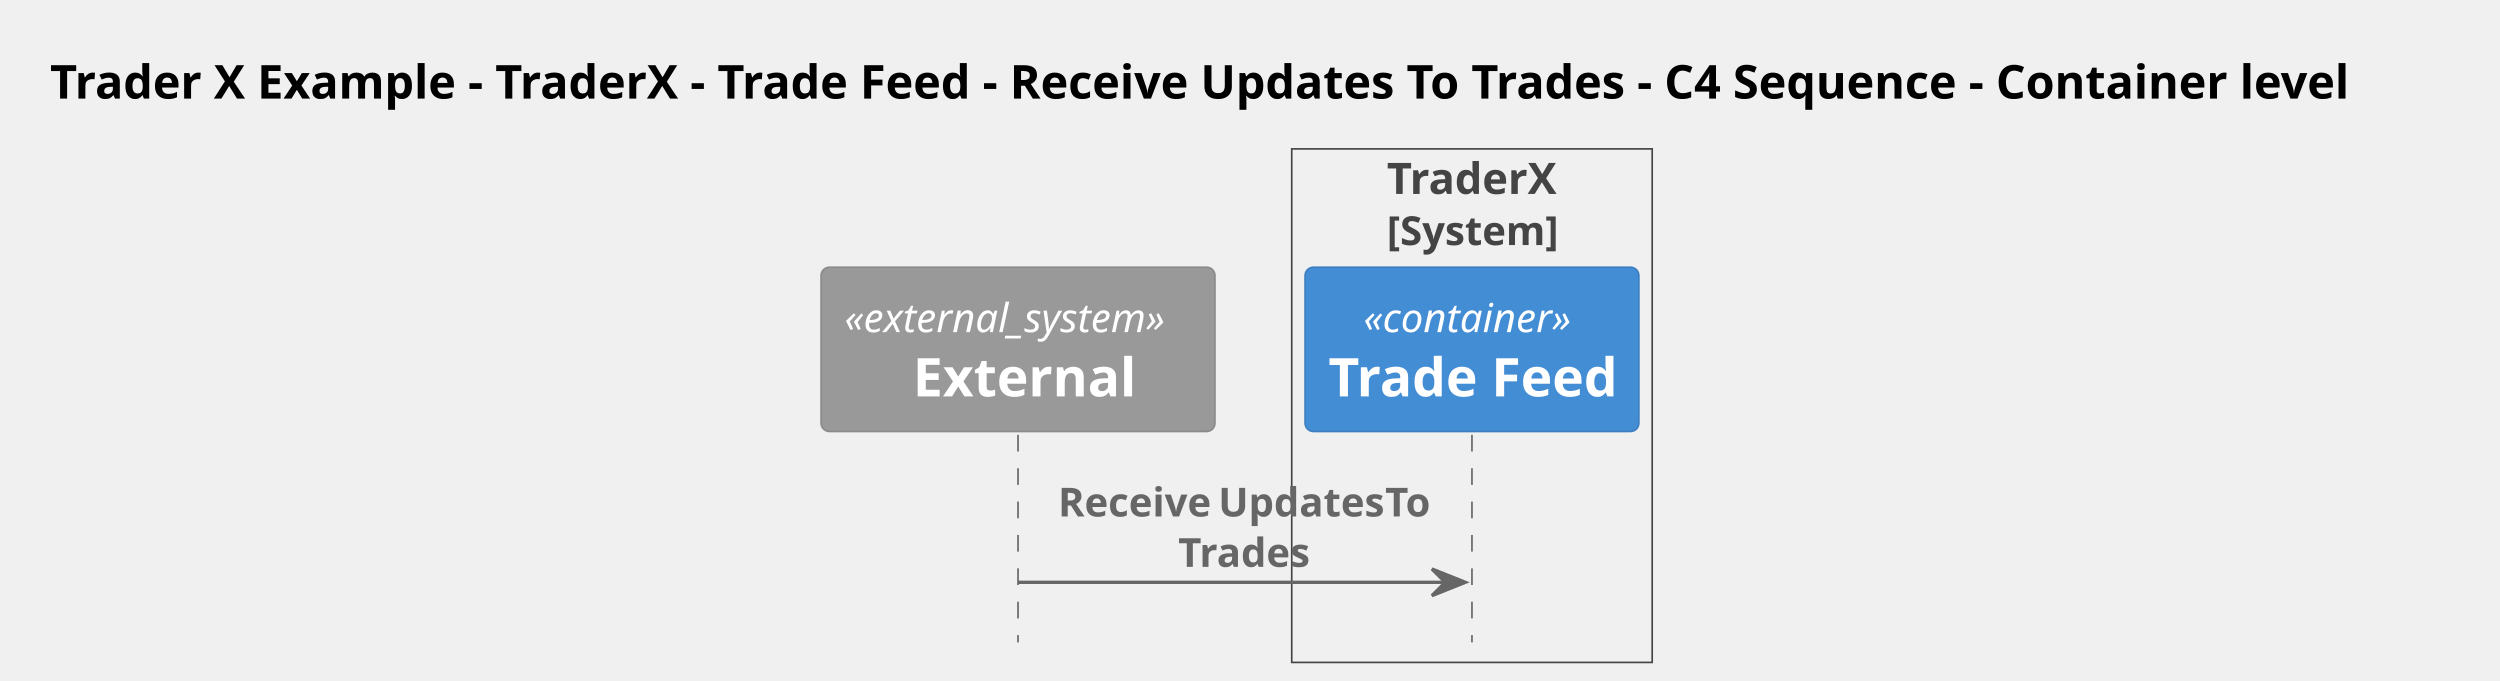
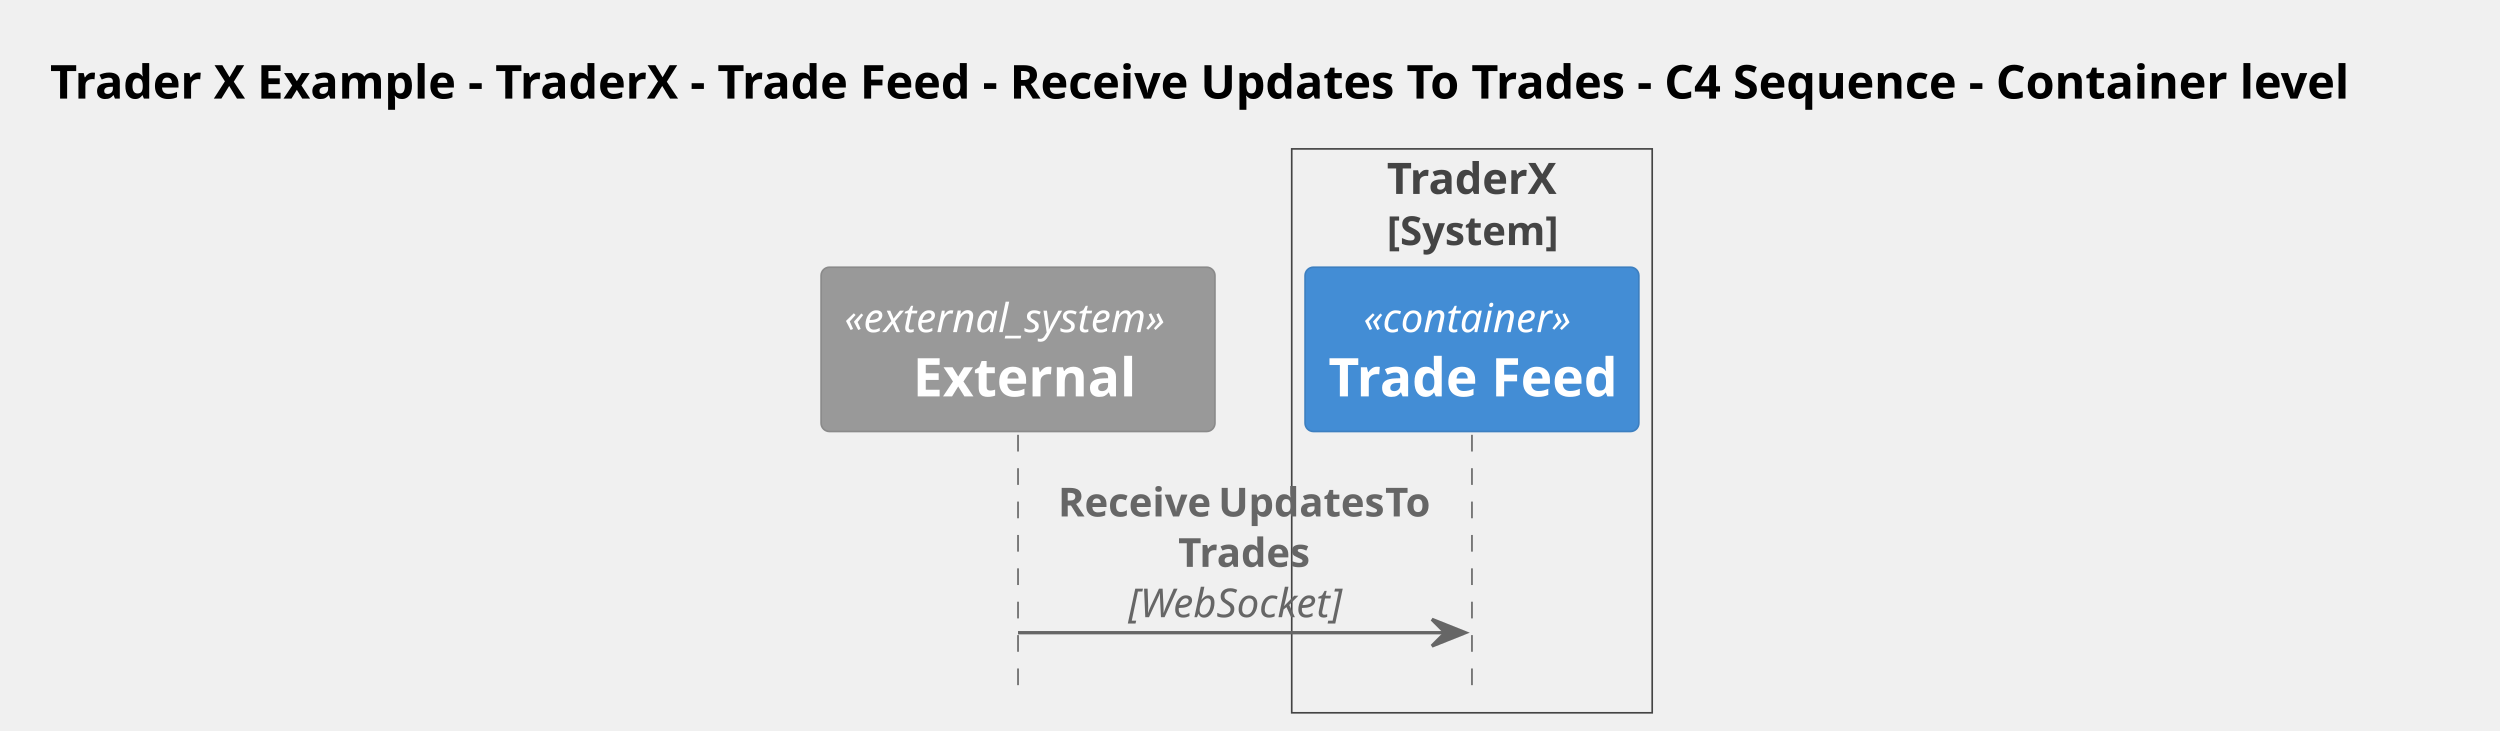
- <svg xmlns="http://www.w3.org/2000/svg" contentStyleType="text/css" height="204px" preserveAspectRatio="none" style="width:749px;height:204px;background:#FFFFFF;" version="1.1" viewBox="0 0 749 204" width="749px" zoomAndPan="magnify">
+ <svg xmlns="http://www.w3.org/2000/svg" contentStyleType="text/css" height="219px" preserveAspectRatio="none" style="width:749px;height:219px;background:#FFFFFF;" version="1.1" viewBox="0 0 749 219" width="749px" zoomAndPan="magnify">
  <defs />
  <g>
-     <rect fill="none" height="153.852" style="stroke:#444444;stroke-width:0.5;" width="108" x="387" y="44.609" />
+     <rect fill="none" height="168.945" style="stroke:#444444;stroke-width:0.5;" width="108" x="387" y="44.609" />
    <text fill="#444444" font-family="sans-serif" font-size="13" font-weight="bold" lengthAdjust="spacing" textLength="51" x="415.5" y="58.105">TraderX</text>
    <text fill="#444444" font-family="sans-serif" font-size="12" font-weight="bold" lengthAdjust="spacing" textLength="51" x="415.5" y="73.418">[System]</text>
    <text fill="#000000" font-family="sans-serif" font-size="14" font-weight="bold" lengthAdjust="spacing" textLength="716" x="15" y="29.533">Trader X Example - TraderX - Trade Feed - Receive Updates To Trades - C4 Sequence - Container level</text>
-     <line style="stroke:#666666;stroke-width:0.5;stroke-dasharray:5.0,5.0;" x1="305" x2="305" y1="130.273" y2="192.461" />
-     <line style="stroke:#666666;stroke-width:0.5;stroke-dasharray:5.0,5.0;" x1="441" x2="441" y1="130.273" y2="192.461" />
+     <line style="stroke:#666666;stroke-width:0.5;stroke-dasharray:5.0,5.0;" x1="305" x2="305" y1="130.273" y2="207.555" />
+     <line style="stroke:#666666;stroke-width:0.5;stroke-dasharray:5.0,5.0;" x1="441" x2="441" y1="130.273" y2="207.555" />
    <rect fill="#999999" height="49.219" rx="2.5" ry="2.5" style="stroke:#8A8A8A;stroke-width:0.5;" width="118" x="246" y="80.055" />
    <text fill="#FFFFFF" font-family="sans-serif" font-size="12" font-style="italic" lengthAdjust="spacing" textLength="104" x="253" y="99.512">«external_system»</text>
    <text fill="#FFFFFF" font-family="sans-serif" font-size="16" font-weight="bold" lengthAdjust="spacing" textLength="63" x="273.5" y="118.758">External</text>
    <rect fill="#438DD5" height="49.219" rx="2.5" ry="2.5" style="stroke:#3C7FC0;stroke-width:0.5;" width="100" x="391" y="80.055" />
    <text fill="#FFFFFF" font-family="sans-serif" font-size="12" font-style="italic" lengthAdjust="spacing" textLength="65" x="408.5" y="99.512">«container»</text>
    <text fill="#FFFFFF" font-family="sans-serif" font-size="16" font-weight="bold" lengthAdjust="spacing" textLength="86" x="398" y="118.758">Trade Feed</text>
-     <polygon fill="#666666" points="429,170.461,439,174.461,429,178.461,433,174.461" style="stroke:#666666;stroke-width:1.0;" />
-     <line style="stroke:#666666;stroke-width:1.0;" x1="305" x2="435" y1="174.461" y2="174.461" />
+     <polygon fill="#666666" points="429,185.555,439,189.555,429,193.555,433,189.555" style="stroke:#666666;stroke-width:1.0;" />
+     <line style="stroke:#666666;stroke-width:1.0;" x1="305" x2="435" y1="189.555" y2="189.555" />
    <text fill="#666666" font-family="sans-serif" font-size="12" font-weight="bold" lengthAdjust="spacing" textLength="45" x="317" y="154.731">Receive</text>
    <text fill="#666666" font-family="sans-serif" font-size="12" font-weight="bold" lengthAdjust="spacing" textLength="3" x="362" y="154.731"> </text>
    <text fill="#666666" font-family="sans-serif" font-size="12" font-weight="bold" lengthAdjust="spacing" textLength="47" x="365" y="154.731">Updates</text>
    <text fill="#666666" font-family="sans-serif" font-size="12" font-weight="bold" lengthAdjust="spacing" textLength="3" x="412" y="154.731"> </text>
    <text fill="#666666" font-family="sans-serif" font-size="12" font-weight="bold" lengthAdjust="spacing" textLength="14" x="415" y="154.731">To</text>
    <text fill="#666666" font-family="sans-serif" font-size="12" font-weight="bold" lengthAdjust="spacing" textLength="40" x="353" y="169.824">Trades</text>
+     <text fill="#666666" font-family="sans-serif" font-size="12" font-style="italic" lengthAdjust="spacing" textLength="70" x="338" y="184.918">[WebSocket]</text>
  </g>
</svg>
